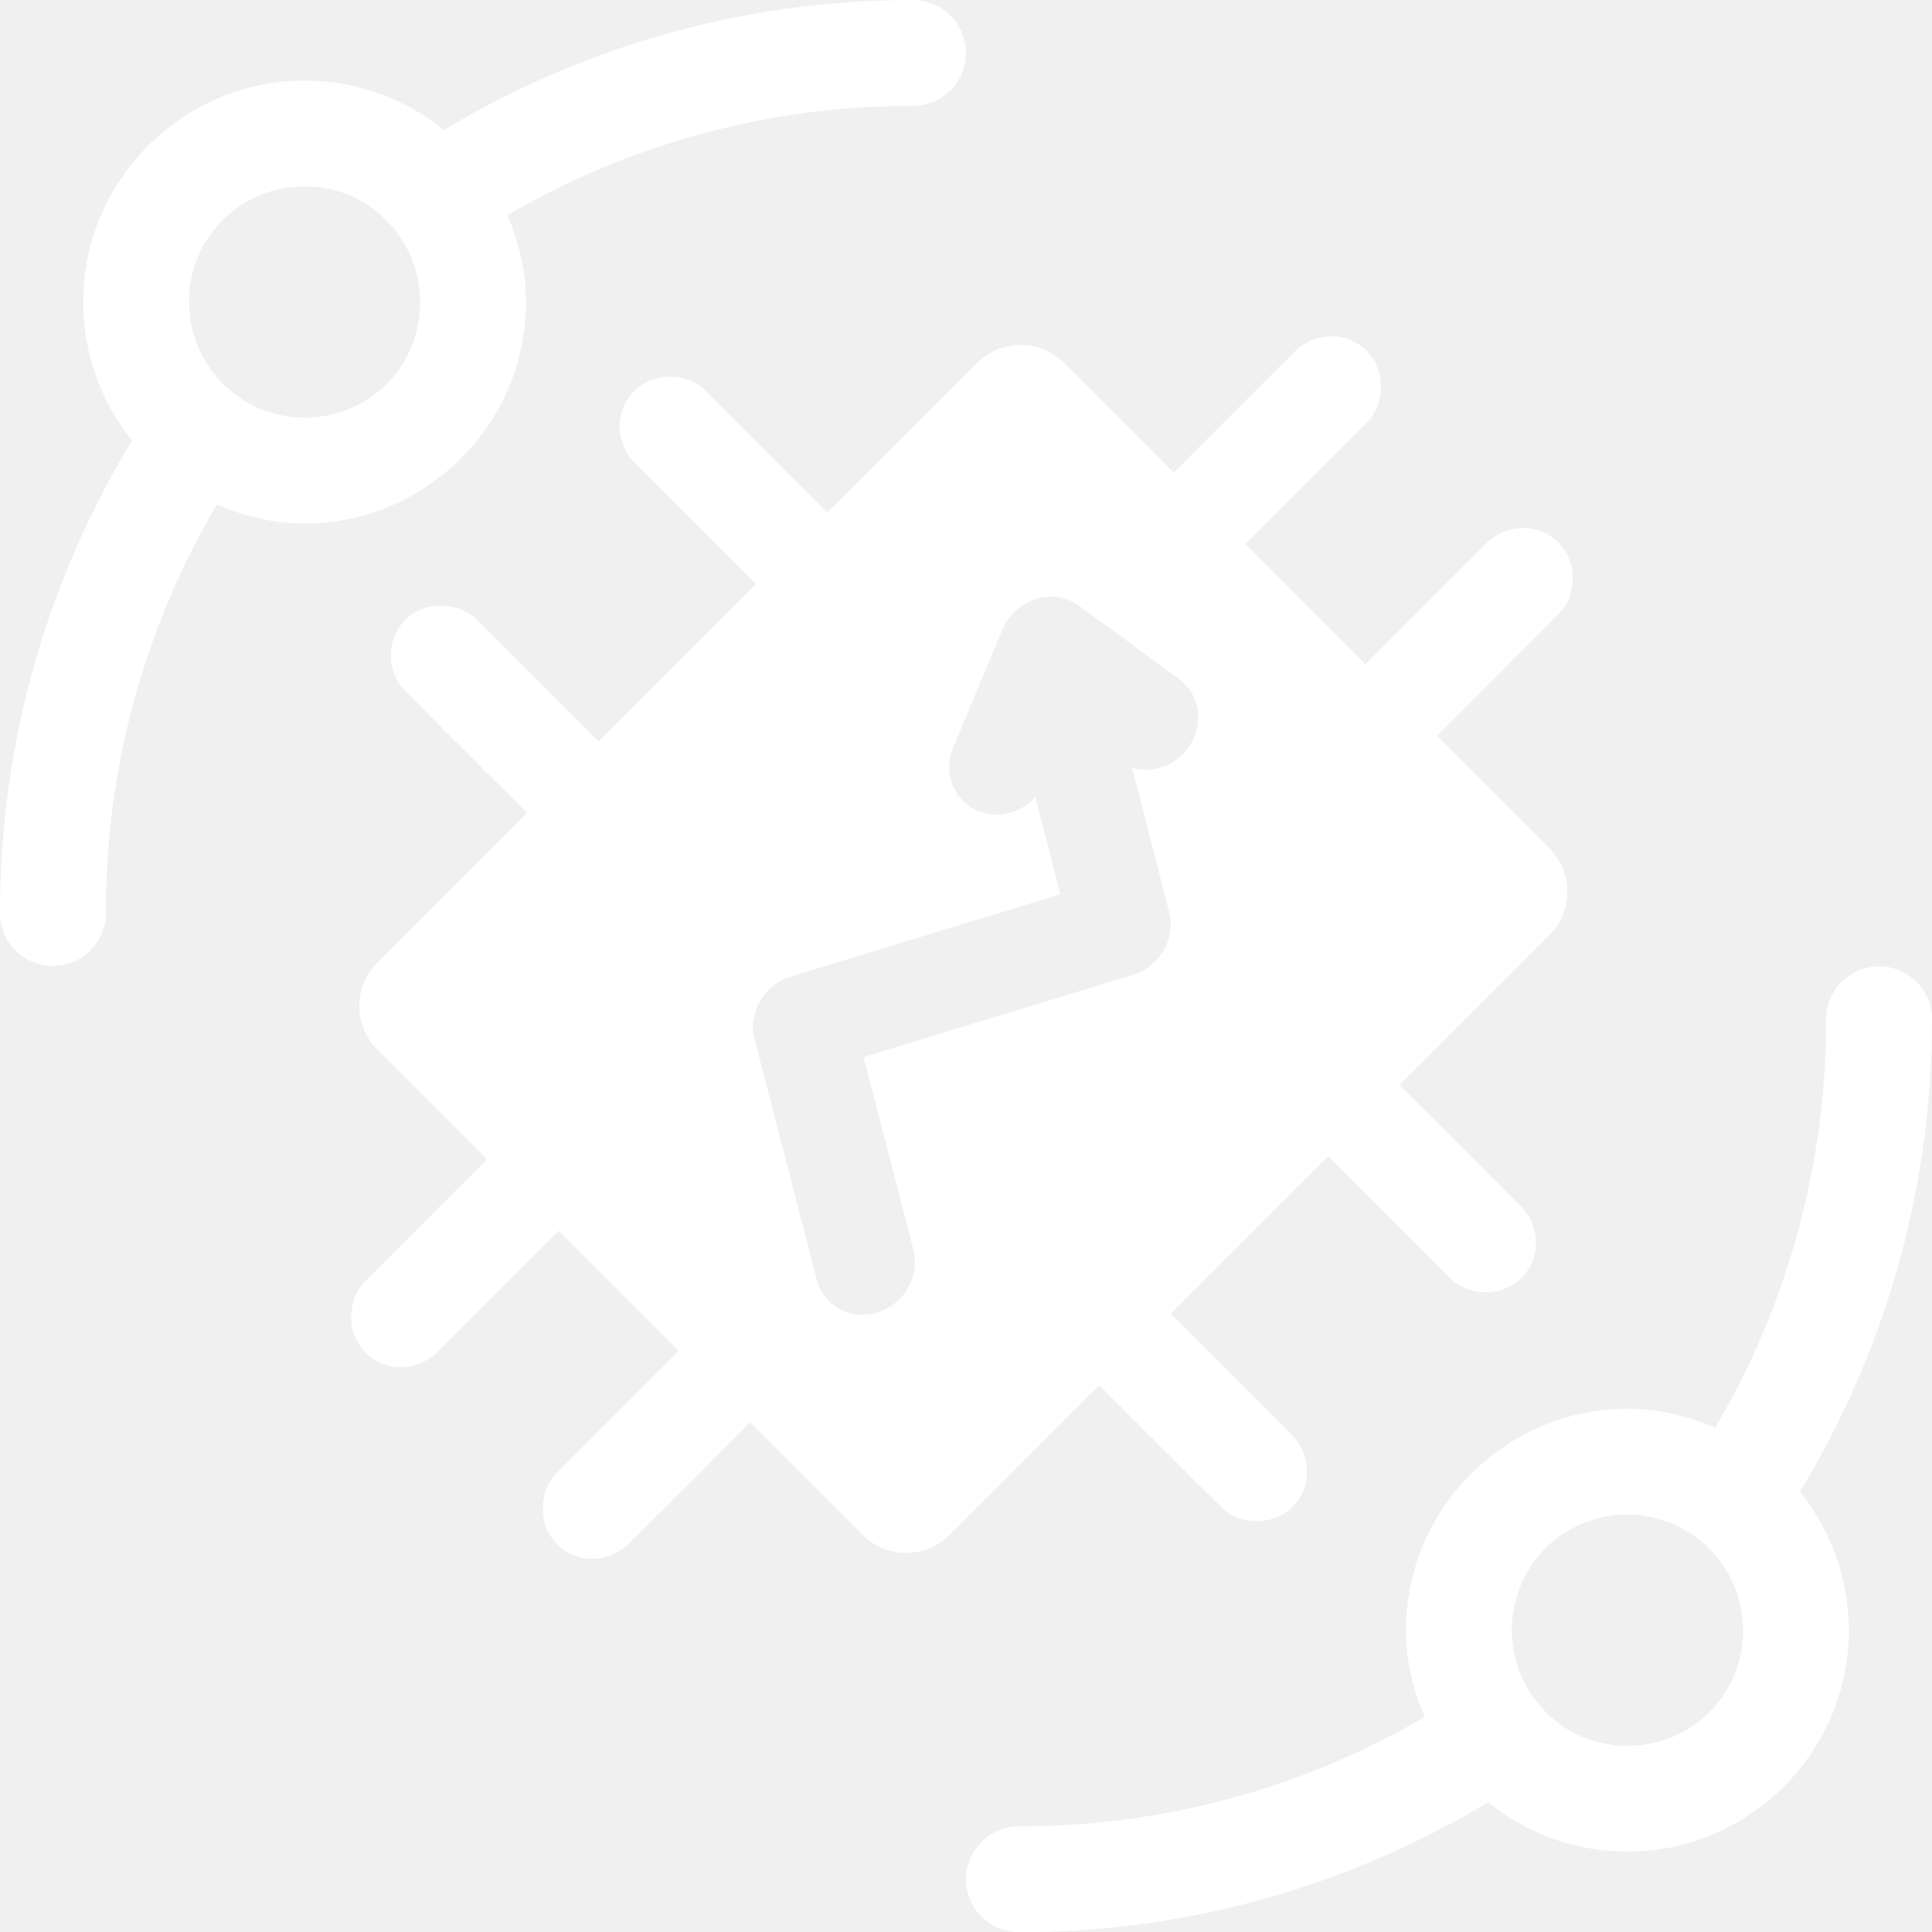
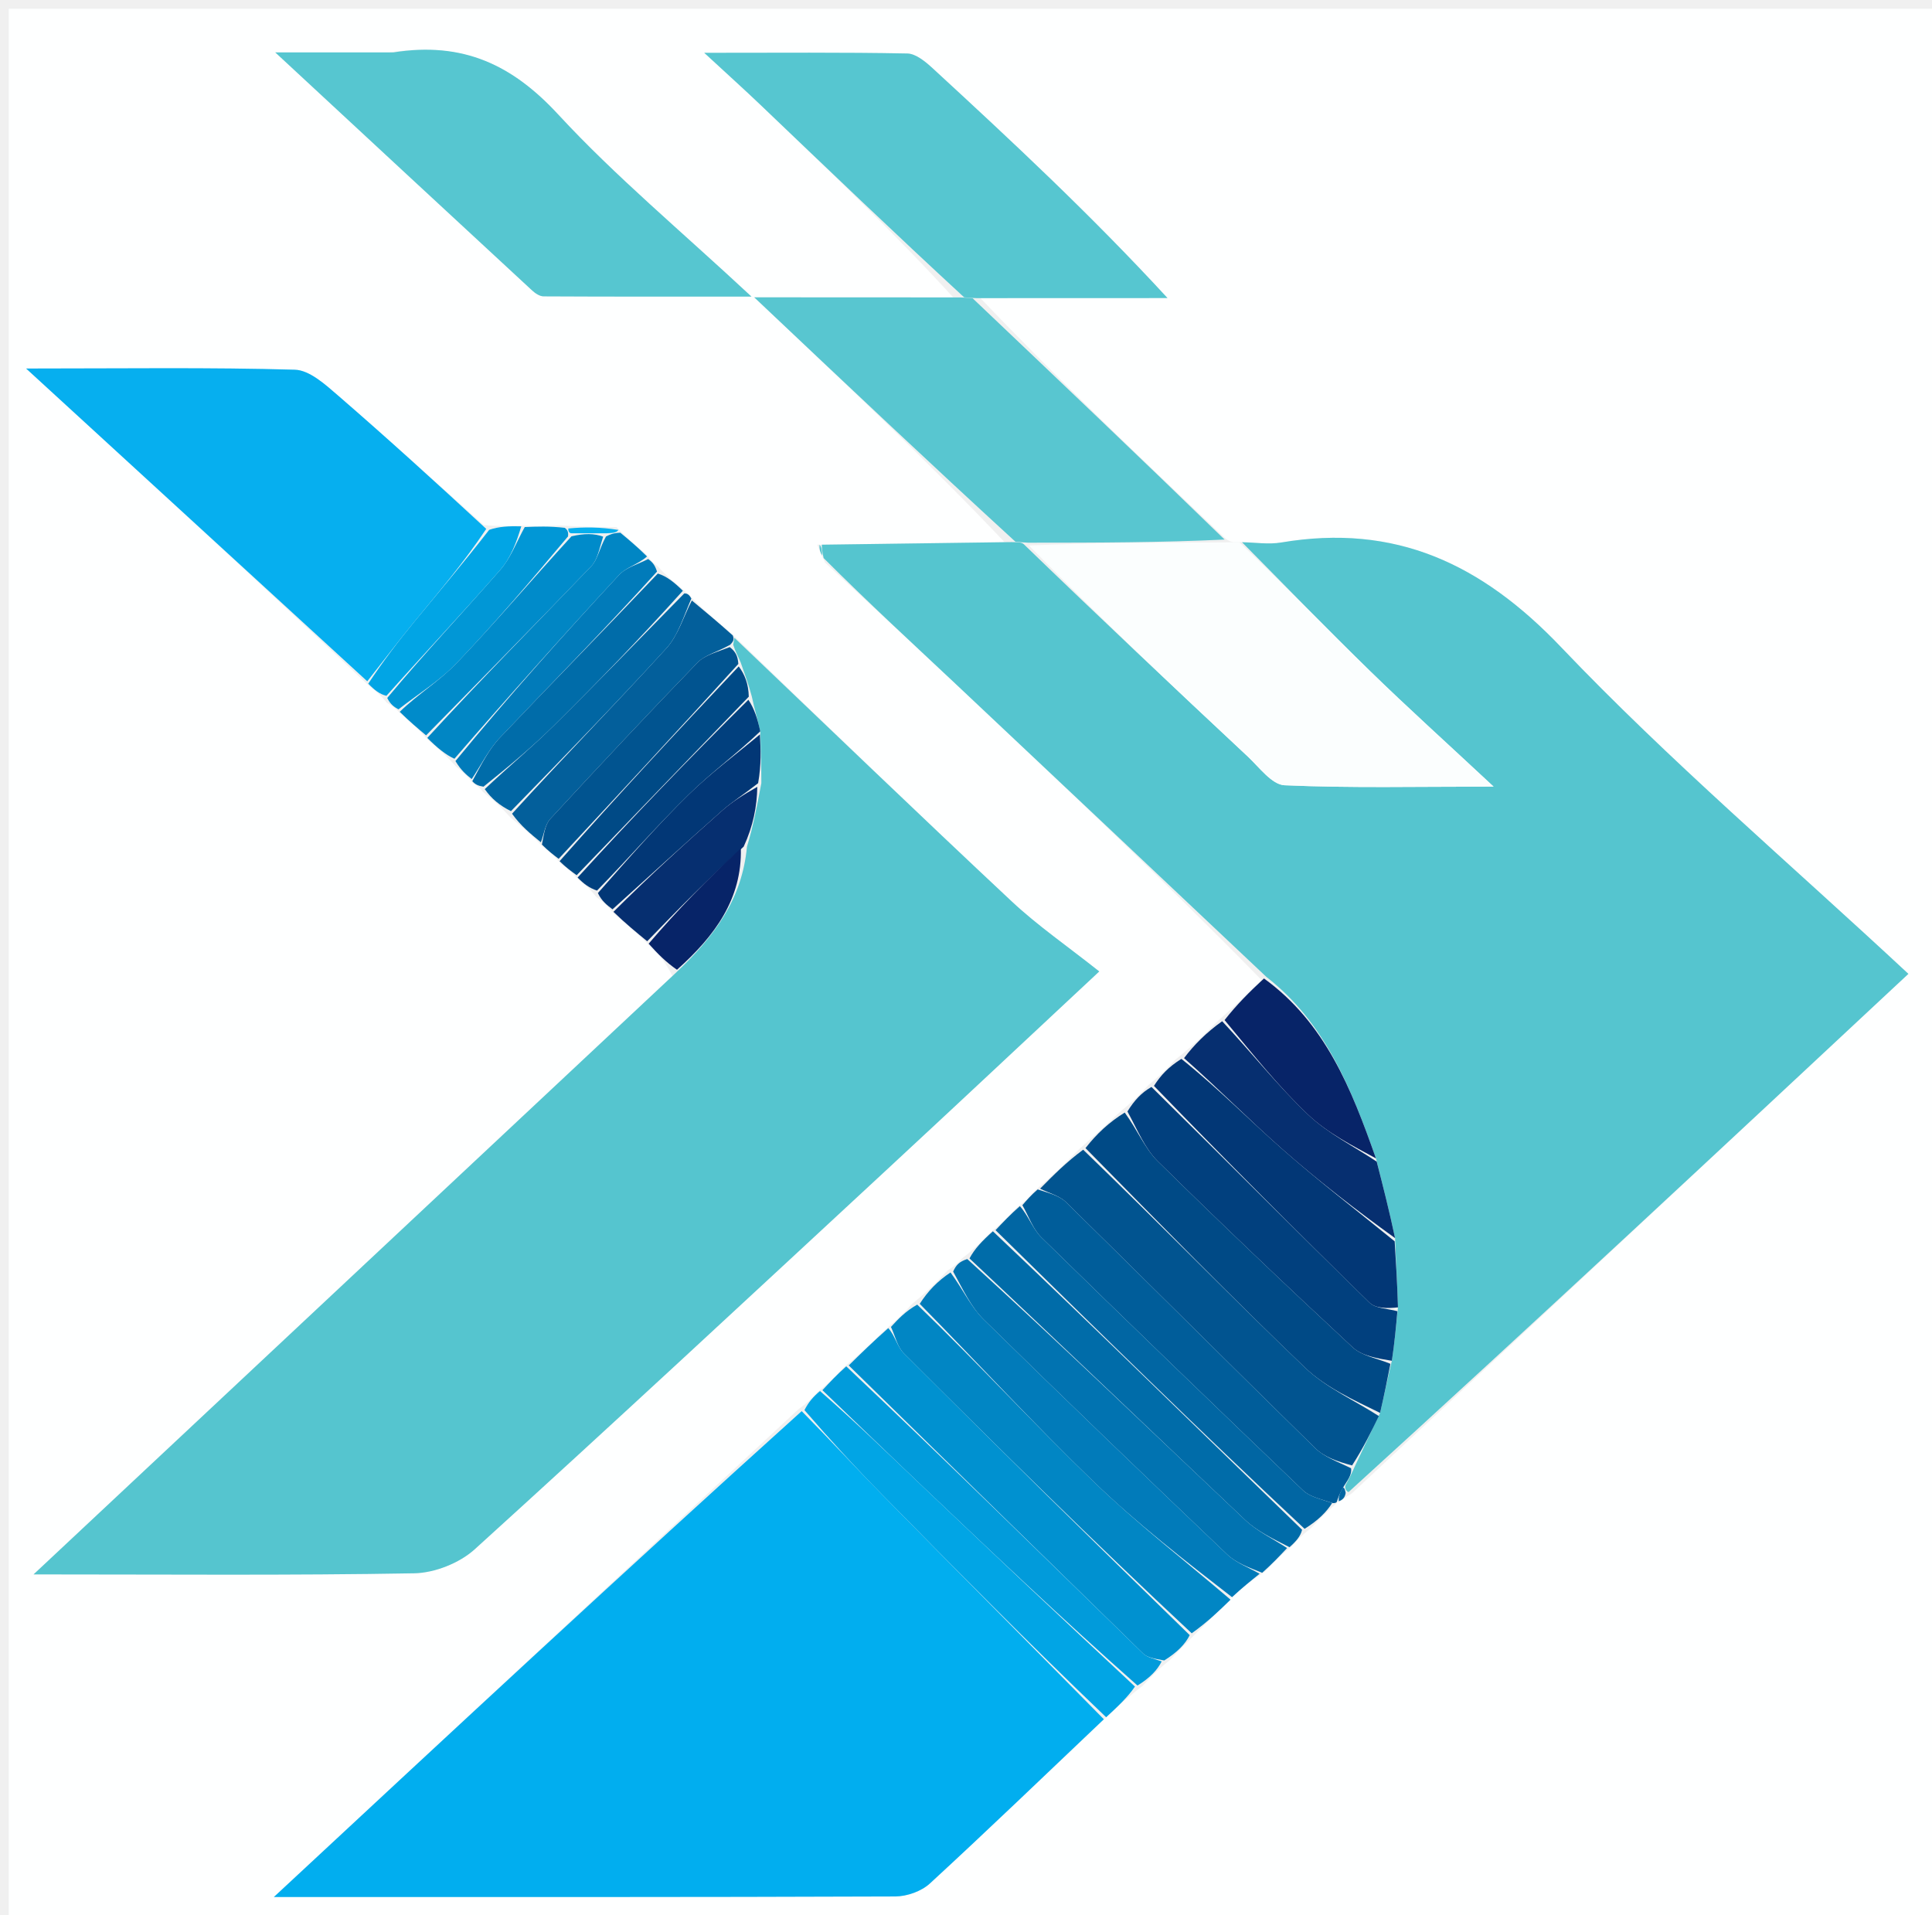
- <svg xmlns="http://www.w3.org/2000/svg" id="svg2" height="320" width="320" version="1.1" viewBox="0 0 320 320">
-   <g id="layer1" transform="translate(0 -732.36)" stroke-width="28">
-     <g id="g5175-6-32" transform="matrix(1.0471 1.0606 -1.0484 1.0619 931.69 -208.55)" />
-     <g id="g4241" fill="#fff">
-       <path id="path4278" style="color-rendering:auto;text-decoration-color:#000000;color:#000000;isolation:auto;mix-blend-mode:normal;shape-rendering:auto;solid-color:#000000;block-progression:tb;text-decoration-line:none;text-decoration-style:solid;image-rendering:auto;white-space:normal;text-indent:0;text-transform:none" d="m151.13 732.36c-28.363 0-54.915 7.915-77.613 21.537-6.472-5.262-14.605-8.191-23.067-8.194a8.766 8.766 0 0 0 -0.004 0c-20.154 0.001-36.679 16.528-36.678 36.682a8.766 8.766 0 0 0 0 0.011c0.01 8.415 2.927 16.483 8.103 22.927-13.83 22.83-21.87 49.58-21.87 78.17a8.766 8.766 0 1 0 17.531 0c0-24.702 6.719-47.748 18.378-67.574 4.566 1.985 9.473 3.15 14.519 3.157a8.766 8.766 0 0 0 0.012 0c20.155 0.001 36.683-16.527 36.682-36.682a8.766 8.766 0 0 0 0 -0.004c-0.002-4.999-1.139-9.863-3.083-14.397 19.717-11.484 42.585-18.095 67.085-18.095a8.766 8.766 0 1 0 0 -17.531zm-100.69 30.88c5.913 0.002 11.191 2.512 14.836 7.077a8.766 8.766 0 0 0 0.183 0.215c2.671 3.38 4.133 7.553 4.134 11.863-0.002 10.677-8.468 19.144-19.144 19.148-4.37-0.008-8.601-1.509-12-4.255a8.766 8.766 0 0 0 -0.012 -0.009c-4.514-3.633-7.136-9.098-7.144-14.893 0.003-10.677 8.47-19.144 19.148-19.146z" />
-       <path id="path4486-0-9-6-9-7-6-5" style="color-rendering:auto;text-decoration-color:#000000;color:#000000;isolation:auto;mix-blend-mode:normal;shape-rendering:auto;solid-color:#000000;block-progression:tb;text-decoration-line:none;text-decoration-style:solid;image-rendering:auto;white-space:normal;text-indent:0;text-transform:none" d="m66.992 835.19c-1.492 1.558-2.366 3.71-2.258 6.071 0.096 2.045 0.913 4.02 2.337 5.518 6.805 6.856 20.223 20.223 20.223 20.223l11.844-11.83s-12.973-12.961-20.176-20.171c-1.604-1.633-3.75-2.314-6.012-2.324-2.358-0.011-4.467 0.954-5.959 2.512zm32.147 19.983-36.639 36.639c-3.975 3.976-3.975 10.421 0 14.397l18.156 18.156 31.753 31.753 30.478 30.478c3.976 3.976 10.422 3.976 14.398 0l24.791-24.791 37.914-37.914 36.639-36.639c3.975-3.976 3.975-10.422-0.001-14.398l-18.63-18.63-31.75-31.76-30.01-30c-3.976-3.975-10.421-3.975-14.397 0l-24.79 24.79-37.91 37.91zm37.911-37.91s-12.973-12.961-20.176-20.171c-1.604-1.633-3.75-2.314-6.012-2.324-4.717-0.023-8.434 3.862-8.217 8.583 0.096 2.045 0.913 4.02 2.337 5.518 6.805 6.856 20.223 20.223 20.223 20.223l11.844-11.83zm69.193 5.213s12.961-12.973 20.171-20.176c1.633-1.604 2.314-3.75 2.324-6.012 0.022-4.717-3.862-8.434-8.583-8.217-2.045 0.096-4.02 0.913-5.518 2.337-6.856 6.805-20.223 20.223-20.223 20.223l11.83 11.844zm31.753 31.753s12.961-12.973 20.171-20.176c1.633-1.604 2.314-3.75 2.324-6.012 0.022-4.717-3.862-8.434-8.583-8.217-2.045 0.096-4.02 0.913-5.518 2.337-6.856 6.805-20.223 20.223-20.223 20.223l11.83 11.844zm-18.009 69.667s12.973 12.961 20.178 20.169c1.604 1.632 3.75 2.314 6.012 2.324 4.717 0.022 8.434-3.861 8.217-8.583l-0.002 0.002c-0.096-2.045-0.914-4.021-2.338-5.519-6.805-6.856-20.222-20.222-20.222-20.222l-11.844 11.83zm-37.914 37.914s12.973 12.961 20.178 20.169c1.604 1.632 3.75 2.314 6.012 2.324 4.717 0.023 8.434-3.861 8.217-8.583h-0.002c-0.096-2.045-0.913-4.021-2.337-5.518-6.805-6.856-20.223-20.223-20.223-20.223l-11.844 11.83zm-69.667-5.687s-12.961 12.973-20.169 20.178c-1.632 1.604-2.314 3.75-2.324 6.012-0.023 4.717 3.861 8.434 8.583 8.217h-0.002c2.045-0.096 4.02-0.913 5.518-2.337 6.856-6.805 20.223-20.223 20.223-20.223l-11.82-11.84zm-31.743-31.74s-12.961 12.973-20.169 20.178c-1.632 1.604-2.314 3.75-2.324 6.012-0.023 4.717 3.861 8.434 8.583 8.217h-0.002c2.045-0.096 4.02-0.913 5.518-2.337 6.856-6.805 20.223-20.223 20.223-20.223l-11.829-11.85zm87.237-90.554c1.679-1.706 3.967-2.66 6.297-2.626 1.663 0.024 3.253 0.55 4.562 1.51l16.499 12.1c3.201 2.297 4.144 6.659 2.231 10.312-1.914 3.653-6.123 5.524-9.951 4.423l6.124 23.948c1.113 4.352-1.564 8.968-5.983 10.317l-44.642 13.631 8.246 31.883c1.173 4.37-1.502 9.044-5.955 10.407s-8.976-1.111-10.068-5.505l-10.282-39.769c-1.127-4.356 1.549-8.985 5.976-10.338l44.661-13.637-4.122-16.118c-2.763 3.064-7.234 3.808-10.586 1.762-3.353-2.047-4.614-6.29-2.986-10.047l8.117-19.454c0.433-1.038 1.067-1.989 1.862-2.797z" fill-rule="evenodd" />
-       <path id="path4278-5" style="color-rendering:auto;text-decoration-color:#000000;color:#000000;isolation:auto;mix-blend-mode:normal;shape-rendering:auto;solid-color:#000000;block-progression:tb;text-decoration-line:none;text-decoration-style:solid;image-rendering:auto;white-space:normal;text-indent:0;text-transform:none" d="m168.87 1052.4c28.363 0 54.915-7.915 77.614-21.538 6.472 5.262 14.605 8.192 23.067 8.194a8.766 8.766 0 0 0 0.004 0c20.155-0.001 36.68-16.528 36.679-36.682a8.766 8.766 0 0 0 0 -0.011c-0.01-8.415-2.927-16.484-8.103-22.927 13.825-22.82 21.866-49.572 21.866-78.162a8.766 8.766 0 1 0 -17.531 0c0 24.703-6.719 47.749-18.378 67.575-4.566-1.985-9.473-3.15-14.519-3.157a8.766 8.766 0 0 0 -0.012 0c-20.155-0.001-36.683 16.527-36.682 36.682 0.002 4.999 1.139 9.863 3.083 14.397-19.717 11.484-42.586 18.095-67.086 18.095a8.766 8.766 0 1 0 0 17.531zm100.69-30.875c-5.913 0-11.191-2.512-14.836-7.077a8.766 8.766 0 0 0 -0.183 -0.215c-2.671-3.38-4.133-7.553-4.134-11.863 0.002-10.677 8.468-19.144 19.144-19.148 4.37 0.008 8.601 1.509 12 4.255a8.766 8.766 0 0 0 0.012 0.009c4.514 3.633 7.136 9.098 7.144 14.893-0.003 10.677-8.47 19.145-19.148 19.146z" />
-     </g>
-   </g>
+ <svg xmlns="http://www.w3.org/2000/svg" version="1.1" id="Layer_1" x="0px" y="0px" width="100%" viewBox="0 0 221 219" enable-background="new 0 0 221 219" xml:space="preserve">
+   <path fill="#FEFFFF" opacity="1" stroke="none" d=" M222,83   C222,129 222,174.5 222,220   C148.333,220 74.667,220 1,220   C1,147 1,74 1,1   C74.667,1 148.333,1 222,1   C222,28.167 222,55.333 222,83  M74.367,108.225   C75.283,109.151 76.199,110.076 76.907,111.654   C52.803,134.232 28.699,156.809 3.841,180.093   C19.102,180.093 33.236,180.219 47.364,179.968   C49.719,179.926 52.558,178.803 54.303,177.221   C70.097,162.897 85.708,148.372 101.349,133.88   C109.349,126.467 117.301,119.002 125.744,111.123   C122.092,108.224 118.693,105.886 115.716,103.098   C105.069,93.133 94.564,83.015 83.64,72.424   C82.139,71.178 80.639,69.933 79.025,68.266   C78.843,68.004 78.593,67.876 77.943,67.271   C77.111,66.598 76.279,65.926 75.261,64.801   C74.888,64.515 74.516,64.23 73.881,63.361   C72.907,62.553 71.934,61.745 70.52,60.297   C68.683,60.287 66.847,60.277 64.188,60.117   C62.801,60.175 61.413,60.233 59.232,60.122   C58.157,60.173 57.082,60.225 55.332,60.057   C49.777,55.098 44.267,50.088 38.637,45.216   C37.197,43.97 35.4,42.338 33.726,42.29   C24.013,42.012 14.288,42.155 2.986,42.155   C16.732,54.757 29.372,66.345 42.235,78.475   C42.841,78.945 43.448,79.415 44.239,80.379   C44.686,80.633 45.133,80.888 45.872,81.706   C46.828,82.51 47.784,83.315 49.014,84.701   C49.988,85.518 50.962,86.334 52.166,87.684   C52.764,88.161 53.362,88.639 54.091,89.602   C54.381,89.743 54.671,89.885 55.25,90.585   C56.221,91.373 57.193,92.161 58.412,93.535   C59.566,94.472 60.719,95.409 62.105,96.87   C62.705,97.326 63.305,97.783 64.118,98.78   C64.734,99.224 65.35,99.669 66.18,100.651   C66.785,101.109 67.39,101.566 68.194,102.59   C68.818,103.065 69.442,103.541 70.28,104.592   C71.531,105.618 72.781,106.644 74.367,108.225  M139.475,116.627   C138.018,118.085 136.56,119.543 134.497,121.171   C133.65,122.067 132.803,122.963 131.389,124.101   C130.567,124.991 129.744,125.882 128.3,127.025   C126.874,128.362 125.447,129.698 123.49,131.405   C121.985,132.926 120.48,134.448 118.423,136.144   C117.932,136.717 117.441,137.29 116.374,138.073   C115.542,138.954 114.711,139.836 113.275,140.978   C112.371,141.922 111.467,142.867 110.051,143.943   C109.711,144.326 109.371,144.709 108.43,145.3   C107.264,146.519 106.099,147.738 104.352,149.135   C103.54,150.019 102.728,150.904 101.306,152.053   C99.899,153.432 98.492,154.811 96.518,156.399   C95.703,157.273 94.889,158.148 93.519,159.216   C93.007,159.796 92.496,160.376 91.352,161.185   C71.623,179.529 51.895,197.872 31.325,216.999   C55.925,216.999 79.168,217.024 102.41,216.935   C103.749,216.93 105.399,216.344 106.371,215.449   C113.083,209.273 119.653,202.944 126.794,196.205   C127.909,195.159 129.023,194.113 130.718,192.834   C131.56,191.922 132.402,191.01 133.831,189.881   C134.697,188.982 135.563,188.084 136.886,186.759   C138.178,185.501 139.47,184.243 141.105,182.415   C142.099,181.617 143.092,180.82 144.673,179.802   C145.525,178.895 146.377,177.988 147.78,176.883   C148.279,176.298 148.777,175.712 149.844,174.909   C150.808,173.909 151.772,172.909 152.913,171.944   C152.913,171.944 152.925,171.763 153.382,171.702   C153.641,171.523 153.841,171.293 154.63,170.828   C175.856,151.016 197.082,131.204 218.3,111.4   C204.631,98.668 190.926,86.997 178.576,74.034   C169.454,64.459 159.576,59.859 146.557,62.055   C145.105,62.3 143.569,62.047 141.449,62.009   C141.034,62.021 140.619,62.033 139.954,61.393   C130.386,52.3 120.818,43.206 112.145,34.095   C119.281,34.095 126.416,34.095 133.551,34.095   C124.734,24.518 115.737,16.143 106.695,7.818   C105.874,7.063 104.769,6.138 103.78,6.119   C96.432,5.975 89.08,6.041 80.556,6.041   C83.362,8.634 85.197,10.284 86.981,11.988   C94.652,19.313 102.307,26.654 109.035,34.011   C101.866,34.011 94.698,34.011 86.275,34.011   C96.842,43.998 106.335,52.97 114.914,62.018   C107.947,62.115 100.979,62.211 93.496,62.308   C93.684,62.805 93.873,63.302 94.403,64.376   C99.393,69.009 104.409,73.616 109.37,78.282   C121.22,89.428 133.045,100.602 144.293,112.086   C142.872,113.512 141.45,114.938 139.475,116.627  M44.503,5.995   C40.596,5.995 36.688,5.995 31.487,5.995   C41.94,15.69 51.404,24.474 60.884,33.239   C61.232,33.56 61.743,33.898 62.179,33.9   C69.686,33.941 77.192,33.929 85.962,33.929   C77.823,26.348 70.372,20.152 63.853,13.096   C58.648,7.462 53.019,4.721 44.503,5.995  z" />
+   <path fill="#55C5CF" opacity="1" stroke="none" d=" M144.88,111.765   C133.045,100.602 121.22,89.428 109.37,78.282   C104.409,73.616 99.393,69.009 94.215,63.839   C94.014,62.971 94.009,62.64 94.011,62.308   C100.979,62.211 107.947,62.115 115.704,62.011   C116.715,62.023 116.937,62.043 117.242,62.378   C125.79,70.646 134.244,78.612 142.732,86.541   C144.051,87.773 145.487,89.759 146.938,89.824   C154.444,90.157 161.972,89.979 170.852,89.979   C165.387,84.881 160.965,80.898 156.708,76.747   C151.754,71.917 146.945,66.939 142.072,62.024   C143.569,62.047 145.105,62.3 146.557,62.055   C159.576,59.859 169.454,64.459 178.576,74.034   C190.926,86.997 204.631,98.668 218.3,111.4   C197.082,131.204 175.856,151.016 154.256,170.68   C153.882,170.532 153.786,170.054 153.953,169.808   C154.378,169.037 154.636,168.512 155.009,167.668   C155.992,165.559 156.859,163.77 157.869,161.622   C158.358,159.511 158.705,157.758 159.214,155.66   C159.533,153.54 159.69,151.765 159.913,149.547   C159.831,146.734 159.682,144.364 159.581,141.626   C158.913,138.465 158.196,135.671 157.391,132.504   C154.567,124.484 151.583,116.99 144.88,111.765  z" />
+   <path fill="#55C5CF" opacity="1" stroke="none" d=" M84.006,72.955   C94.564,83.015 105.069,93.133 115.716,103.098   C118.693,105.886 122.092,108.224 125.744,111.123   C117.301,119.002 109.349,126.467 101.349,133.88   C85.708,148.372 70.097,162.897 54.303,177.221   C52.558,178.803 49.719,179.926 47.364,179.968   C33.236,180.219 19.102,180.093 3.841,180.093   C28.699,156.809 52.803,134.232 77.336,111.255   C81.764,107.074 84.891,102.828 85.444,96.856   C86.177,94.448 86.586,92.225 87.09,89.581   C87.1,87.443 87.014,85.725 86.966,83.657   C86.652,82.206 86.301,81.106 85.994,79.655   C85.617,78.227 85.195,77.151 84.731,75.792   C84.399,75.013 84.111,74.517 83.872,73.755   C83.95,73.311 83.978,73.133 84.006,72.955  z" />
+   <path fill="#01AEEF" opacity="1" stroke="none" d=" M126.269,196.663   C119.653,202.944 113.083,209.273 106.371,215.449   C105.399,216.344 103.749,216.93 102.41,216.935   C79.168,217.024 55.925,216.999 31.325,216.999   C51.895,197.872 71.623,179.529 91.705,161.418   C94.989,164.742 97.875,167.878 100.859,170.917   C109.307,179.52 117.796,188.084 126.269,196.663  z" />
+   <path fill="#06AFEF" opacity="1" stroke="none" d=" M42.012,77.934   C29.372,66.345 16.732,54.757 2.986,42.155   C14.288,42.155 24.013,42.012 33.726,42.29   C35.4,42.338 37.197,43.97 38.637,45.216   C44.267,50.088 49.777,55.098 55.621,60.499   C53.075,64.324 50.216,67.687 47.414,71.097   C45.571,73.341 43.81,75.652 42.012,77.934  z" />
+   <path fill="#FBFEFE" opacity="1" stroke="none" d=" M141.761,62.017   C146.945,66.939 151.754,71.917 156.708,76.747   C160.965,80.898 165.387,84.881 170.852,89.979   C161.972,89.979 154.444,90.157 146.938,89.824   C145.487,89.759 144.051,87.773 142.732,86.541   C134.244,78.612 125.79,70.646 117.697,62.394   C125.448,62.079 132.826,62.062 140.205,62.045   C140.619,62.033 141.034,62.021 141.761,62.017  z" />
+   <path fill="#58C6D0" opacity="1" stroke="none" d=" M140.079,61.719   C132.826,62.062 125.448,62.079 117.614,62.079   C116.937,62.043 116.715,62.023 116.161,61.973   C106.335,52.97 96.842,43.998 86.275,34.011   C94.698,34.011 101.866,34.011 109.822,34.022   C110.824,34.06 111.037,34.086 111.25,34.112   C120.818,43.206 130.386,52.3 140.079,61.719  z" />
+   <path fill="#56C6D0" opacity="1" stroke="none" d=" M44.993,5.995   C53.019,4.721 58.648,7.462 63.853,13.096   C70.372,20.152 77.823,26.348 85.962,33.929   C77.192,33.929 69.686,33.941 62.179,33.9   C61.743,33.898 61.232,33.56 60.884,33.239   C51.404,24.474 41.94,15.69 31.487,5.995   C36.688,5.995 40.596,5.995 44.993,5.995  z" />
+   <path fill="#56C6D0" opacity="1" stroke="none" d=" M111.698,34.103   C111.037,34.086 110.824,34.06 110.289,34.012   C102.307,26.654 94.652,19.313 86.981,11.988   C85.197,10.284 83.362,8.634 80.556,6.041   C89.08,6.041 96.432,5.975 103.78,6.119   C104.769,6.138 105.874,7.063 106.695,7.818   C115.737,16.143 124.734,24.518 133.551,34.095   C126.416,34.095 119.281,34.095 111.698,34.103  z" />
+   <path fill="#015490" opacity="1" stroke="none" d=" M157.725,161.981   C156.859,163.77 155.992,165.559 154.664,167.631   C152.942,167.174 151.467,166.653 150.455,165.661   C140.919,156.316 131.478,146.873 121.95,137.52   C121.187,136.77 119.977,136.475 118.975,135.969   C120.48,134.448 121.985,132.926 123.903,131.515   C132.614,139.921 140.806,148.328 149.279,156.44   C151.67,158.73 154.887,160.158 157.725,161.981  z" />
+   <path fill="#0186C4" opacity="1" stroke="none" d=" M101.916,151.788   C102.728,150.904 103.54,150.019 104.92,149.234   C112.016,156.08 118.376,163.001 125.129,169.514   C130.073,174.282 135.532,178.514 140.761,182.985   C139.47,184.243 138.178,185.501 136.32,186.83   C124.954,176.214 114.139,165.543 103.39,154.805   C102.642,154.057 102.396,152.805 101.916,151.788  z" />
+   <path fill="#0091D0" opacity="1" stroke="none" d=" M101.611,151.921   C102.396,152.805 102.642,154.057 103.39,154.805   C114.139,165.543 124.954,176.214 136.092,187.043   C135.563,188.084 134.697,188.982 133.177,189.938   C131.931,189.72 131.208,189.578 130.766,189.147   C119.521,178.18 108.306,167.182 97.085,156.19   C98.492,154.811 99.899,153.432 101.611,151.921  z" />
+   <path fill="#005D9A" opacity="1" stroke="none" d=" M118.699,136.057   C119.977,136.475 121.187,136.77 121.95,137.52   C131.478,146.873 140.919,156.316 150.455,165.661   C151.467,166.653 152.942,167.174 154.548,167.95   C154.636,168.512 154.378,169.037 153.756,169.957   C153.235,170.823 153.08,171.293 152.925,171.763   C152.925,171.763 152.913,171.944 152.478,171.942   C151.036,171.465 149.817,171.212 149.055,170.483   C139.035,160.897 129.056,151.267 119.144,141.569   C118.153,140.599 117.669,139.11 116.95,137.862   C117.441,137.29 117.932,136.717 118.699,136.057  z" />
+   <path fill="#004A86" opacity="1" stroke="none" d=" M157.869,161.622   C154.887,160.158 151.67,158.73 149.279,156.44   C140.806,148.328 132.614,139.921 124.169,131.33   C125.447,129.698 126.874,128.362 128.657,127.266   C130.142,129.304 130.975,131.398 132.446,132.845   C139.761,140.045 147.198,147.125 154.72,154.109   C155.811,155.122 157.59,155.392 159.051,156.006   C158.705,157.758 158.358,159.511 157.869,161.622  z" />
+   <path fill="#017BBA" opacity="1" stroke="none" d=" M140.933,182.7   C135.532,178.514 130.073,174.282 125.129,169.514   C118.376,163.001 112.016,156.08 105.21,149.145   C106.099,147.738 107.264,146.519 108.728,145.556   C110.181,147.538 111.082,149.524 112.533,150.948   C121.737,159.984 131.041,168.918 140.38,177.814   C141.395,178.781 142.84,179.297 144.086,180.022   C143.092,180.82 142.099,181.617 140.933,182.7  z" />
+   <path fill="#01407E" opacity="1" stroke="none" d=" M159.214,155.66   C157.59,155.392 155.811,155.122 154.72,154.109   C147.198,147.125 139.761,140.045 132.446,132.845   C130.975,131.398 130.142,129.304 128.968,127.14   C129.744,125.882 130.567,124.991 131.717,124.334   C140.23,132.73 148.389,140.921 156.652,149.004   C157.36,149.698 158.765,149.679 159.847,149.991   C159.69,151.765 159.533,153.54 159.214,155.66  z" />
+   <path fill="#023776" opacity="1" stroke="none" d=" M159.913,149.547   C158.765,149.679 157.36,149.698 156.652,149.004   C148.389,140.921 140.23,132.73 132,124.213   C132.803,122.963 133.65,122.067 135.138,121.124   C139.451,124.588 143.012,128.224 146.825,131.573   C150.938,135.187 155.287,138.532 159.534,141.994   C159.682,144.364 159.831,146.734 159.913,149.547  z" />
+   <path fill="#0173B1" opacity="1" stroke="none" d=" M144.379,179.912   C142.84,179.297 141.395,178.781 140.38,177.814   C131.041,168.918 121.737,159.984 112.533,150.948   C111.082,149.524 110.181,147.538 109.028,145.452   C109.371,144.709 109.711,144.326 110.645,144.019   C121.625,154.028 131.985,163.991 142.429,173.864   C143.809,175.169 145.618,176.019 147.229,177.08   C146.377,177.988 145.525,178.895 144.379,179.912  z" />
+   <path fill="#019BDB" opacity="1" stroke="none" d=" M96.801,156.294   C108.306,167.182 119.521,178.18 130.766,189.147   C131.208,189.578 131.931,189.72 132.884,190.047   C132.402,191.01 131.56,191.922 130.116,192.806   C121.507,185.183 113.493,177.595 105.496,169.989   C101.672,166.352 97.881,162.679 94.075,159.023   C94.889,158.148 95.703,157.273 96.801,156.294  z" />
+   <path fill="#01A5E5" opacity="1" stroke="none" d=" M93.797,159.119   C97.881,162.679 101.672,166.352 105.496,169.989   C113.493,177.595 121.507,185.183 129.826,192.923   C129.023,194.113 127.909,195.159 126.531,196.434   C117.796,188.084 109.307,179.52 100.859,170.917   C97.875,167.878 94.989,164.742 92.022,161.303   C92.496,160.376 93.007,159.796 93.797,159.119  z" />
+   <path fill="#0166A3" opacity="1" stroke="none" d=" M116.662,137.967   C117.669,139.11 118.153,140.599 119.144,141.569   C129.056,151.267 139.035,160.897 149.055,170.483   C149.817,171.212 151.036,171.465 152.389,171.924   C151.772,172.909 150.808,173.909 149.229,174.88   C137.036,163.472 125.457,152.095 113.879,140.717   C114.711,139.836 115.542,138.954 116.662,137.967  z" />
+   <path fill="#062F70" opacity="1" stroke="none" d=" M159.581,141.626   C155.287,138.532 150.938,135.187 146.825,131.573   C143.012,128.224 139.451,124.588 135.441,121.04   C136.56,119.543 138.018,118.085 139.802,116.817   C143.272,120.53 146.217,124.264 149.63,127.504   C151.901,129.66 154.84,131.111 157.48,132.877   C158.196,135.671 158.913,138.465 159.581,141.626  z" />
+   <path fill="#006CA9" opacity="1" stroke="none" d=" M113.577,140.847   C125.457,152.095 137.036,163.472 148.945,174.988   C148.777,175.712 148.279,176.298 147.505,176.982   C145.618,176.019 143.809,175.169 142.429,173.864   C131.985,163.991 121.625,154.028 110.901,143.952   C111.467,142.867 112.371,141.922 113.577,140.847  z" />
+   <path fill="#072468" opacity="1" stroke="none" d=" M157.391,132.504   C154.84,131.111 151.901,129.66 149.63,127.504   C146.217,124.264 143.272,120.53 140.079,116.686   C141.45,114.938 142.872,113.512 144.586,111.925   C151.583,116.99 154.567,124.484 157.391,132.504  z" />
+   <path fill="#035F9B" opacity="1" stroke="none" d=" M83.823,72.689   C83.978,73.133 83.95,73.311 83.522,73.755   C81.997,74.6 80.617,74.935 79.784,75.798   C74.097,81.682 68.5,87.654 62.952,93.668   C62.342,94.33 62.22,95.442 61.872,96.346   C60.719,95.409 59.566,94.472 58.573,93.08   C64.582,86.49 70.511,80.428 76.221,74.166   C77.571,72.684 78.186,70.531 79.139,68.687   C80.639,69.933 82.139,71.178 83.823,72.689  z" />
+   <path fill="#017BBA" opacity="1" stroke="none" d=" M53.96,89.116   C53.362,88.639 52.764,88.161 52.097,87.059   C58.274,79.534 64.486,72.602 70.809,65.772   C71.626,64.89 73.018,64.541 74.143,63.944   C74.516,64.23 74.888,64.515 75.155,65.382   C69.085,72.091 63.078,78.175 57.193,84.376   C55.894,85.746 55.026,87.526 53.96,89.116  z" />
+   <path fill="#0166A3" opacity="1" stroke="none" d=" M79.082,68.477   C78.186,70.531 77.571,72.684 76.221,74.166   C70.511,80.428 64.582,86.49 58.449,92.787   C57.193,92.161 56.221,91.373 55.452,90.268   C58.221,87.648 60.885,85.445 63.334,83.024   C68.375,78.039 73.301,72.936 78.274,67.882   C78.593,67.876 78.843,68.004 79.082,68.477  z" />
+   <path fill="#0197D6" opacity="1" stroke="none" d=" M60.026,60.291   C61.413,60.233 62.801,60.175 64.595,60.378   C65.003,60.639 65.018,61.012 64.978,61.356   C60.729,66.425 56.629,71.256 52.26,75.829   C50.313,77.867 47.823,79.387 45.58,81.142   C45.133,80.888 44.686,80.633 44.295,79.84   C48.658,74.61 53.036,69.982 57.225,65.188   C58.439,63.8 59.108,61.936 60.026,60.291  z" />
+   <path fill="#008BCA" opacity="1" stroke="none" d=" M45.726,81.424   C47.823,79.387 50.313,77.867 52.26,75.829   C56.629,71.256 60.729,66.425 65.375,61.347   C66.874,61.004 67.935,61.012 68.993,61.384   C68.549,62.769 68.352,64.024 67.63,64.776   C61.387,71.275 55.05,77.683 48.741,84.119   C47.784,83.315 46.828,82.51 45.726,81.424  z" />
+   <path fill="#015490" opacity="1" stroke="none" d=" M61.989,96.608   C62.22,95.442 62.342,94.33 62.952,93.668   C68.5,87.654 74.097,81.682 79.784,75.798   C80.617,74.935 81.997,74.6 83.473,74.02   C84.111,74.517 84.399,75.013 84.458,75.947   C77.454,83.67 70.679,90.955 63.904,98.239   C63.305,97.783 62.705,97.326 61.989,96.608  z" />
+   <path fill="#004A86" opacity="1" stroke="none" d=" M64.011,98.51   C70.679,90.955 77.454,83.67 84.501,76.23   C85.195,77.151 85.617,78.227 85.653,79.692   C78.833,86.759 72.399,93.436 65.965,100.114   C65.35,99.669 64.734,99.224 64.011,98.51  z" />
+   <path fill="#0186C4" opacity="1" stroke="none" d=" M48.877,84.41   C55.05,77.683 61.387,71.275 67.63,64.776   C68.352,64.024 68.549,62.769 69.321,61.368   C70.088,60.971 70.524,60.954 70.96,60.937   C71.934,61.745 72.907,62.553 74.012,63.653   C73.018,64.541 71.626,64.89 70.809,65.772   C64.486,72.602 58.274,79.534 51.982,86.792   C50.962,86.334 49.988,85.518 48.877,84.41  z" />
+   <path fill="#006CA9" opacity="1" stroke="none" d=" M78.109,67.577   C73.301,72.936 68.375,78.039 63.334,83.024   C60.885,85.445 58.221,87.648 55.307,89.988   C54.671,89.885 54.381,89.743 54.026,89.359   C55.026,87.526 55.894,85.746 57.193,84.376   C63.078,78.175 69.085,72.091 75.248,65.608   C76.279,65.926 77.111,66.598 78.109,67.577  z" />
+   <path fill="#023776" opacity="1" stroke="none" d=" M86.928,84.008   C87.014,85.725 87.1,87.443 86.722,89.585   C85.039,90.909 83.741,91.72 82.612,92.721   C78.4,96.452 74.244,100.246 70.066,104.017   C69.442,103.541 68.818,103.065 68.393,102.158   C71.966,98.111 75.225,94.378 78.753,90.918   C81.293,88.426 84.19,86.298 86.928,84.008  z" />
+   <path fill="#01407E" opacity="1" stroke="none" d=" M86.966,83.657   C84.19,86.298 81.293,88.426 78.753,90.918   C75.225,94.378 71.966,98.111 68.293,101.875   C67.39,101.566 66.785,101.109 66.072,100.382   C72.399,93.436 78.833,86.759 85.608,80.044   C86.301,81.106 86.652,82.206 86.966,83.657  z" />
+   <path fill="#062F70" opacity="1" stroke="none" d=" M70.173,104.304   C74.244,100.246 78.4,96.452 82.612,92.721   C83.741,91.72 85.039,90.909 86.627,90.006   C86.586,92.225 86.177,94.448 85.068,96.848   C80.922,100.573 77.477,104.121 74.032,107.67   C72.781,106.644 71.531,105.618 70.173,104.304  z" />
+   <path fill="#01A5E5" opacity="1" stroke="none" d=" M59.629,60.206   C59.108,61.936 58.439,63.8 57.225,65.188   C53.036,69.982 48.658,74.61 44.203,79.592   C43.448,79.415 42.841,78.945 42.124,78.204   C43.81,75.652 45.571,73.341 47.414,71.097   C50.216,67.687 53.075,64.324 55.958,60.608   C57.082,60.225 58.157,60.173 59.629,60.206  z" />
+   <path fill="#072468" opacity="1" stroke="none" d=" M74.199,107.948   C77.477,104.121 80.922,100.573 84.744,97.032   C84.891,102.828 81.764,107.074 77.44,110.929   C76.199,110.076 75.283,109.151 74.199,107.948  z" />
+   <path fill="#06AFEF" opacity="1" stroke="none" d=" M70.74,60.617   C70.524,60.954 70.088,60.971 69.324,61.004   C67.935,61.012 66.874,61.004 65.415,61.004   C65.018,61.012 65.003,60.639 65.007,60.453   C66.847,60.277 68.683,60.287 70.74,60.617  z" />
+   <path fill="#58C6D0" opacity="1" stroke="none" d=" M93.754,62.308   C94.009,62.64 94.014,62.971 94.044,63.551   C93.873,63.302 93.684,62.805 93.754,62.308  z" />
+   <path fill="#0166A3" opacity="1" stroke="none" d=" M153.154,171.732   C153.08,171.293 153.235,170.823 153.588,170.203   C153.786,170.054 153.882,170.532 153.931,170.771   C153.841,171.293 153.641,171.523 153.154,171.732  z" />
</svg>
